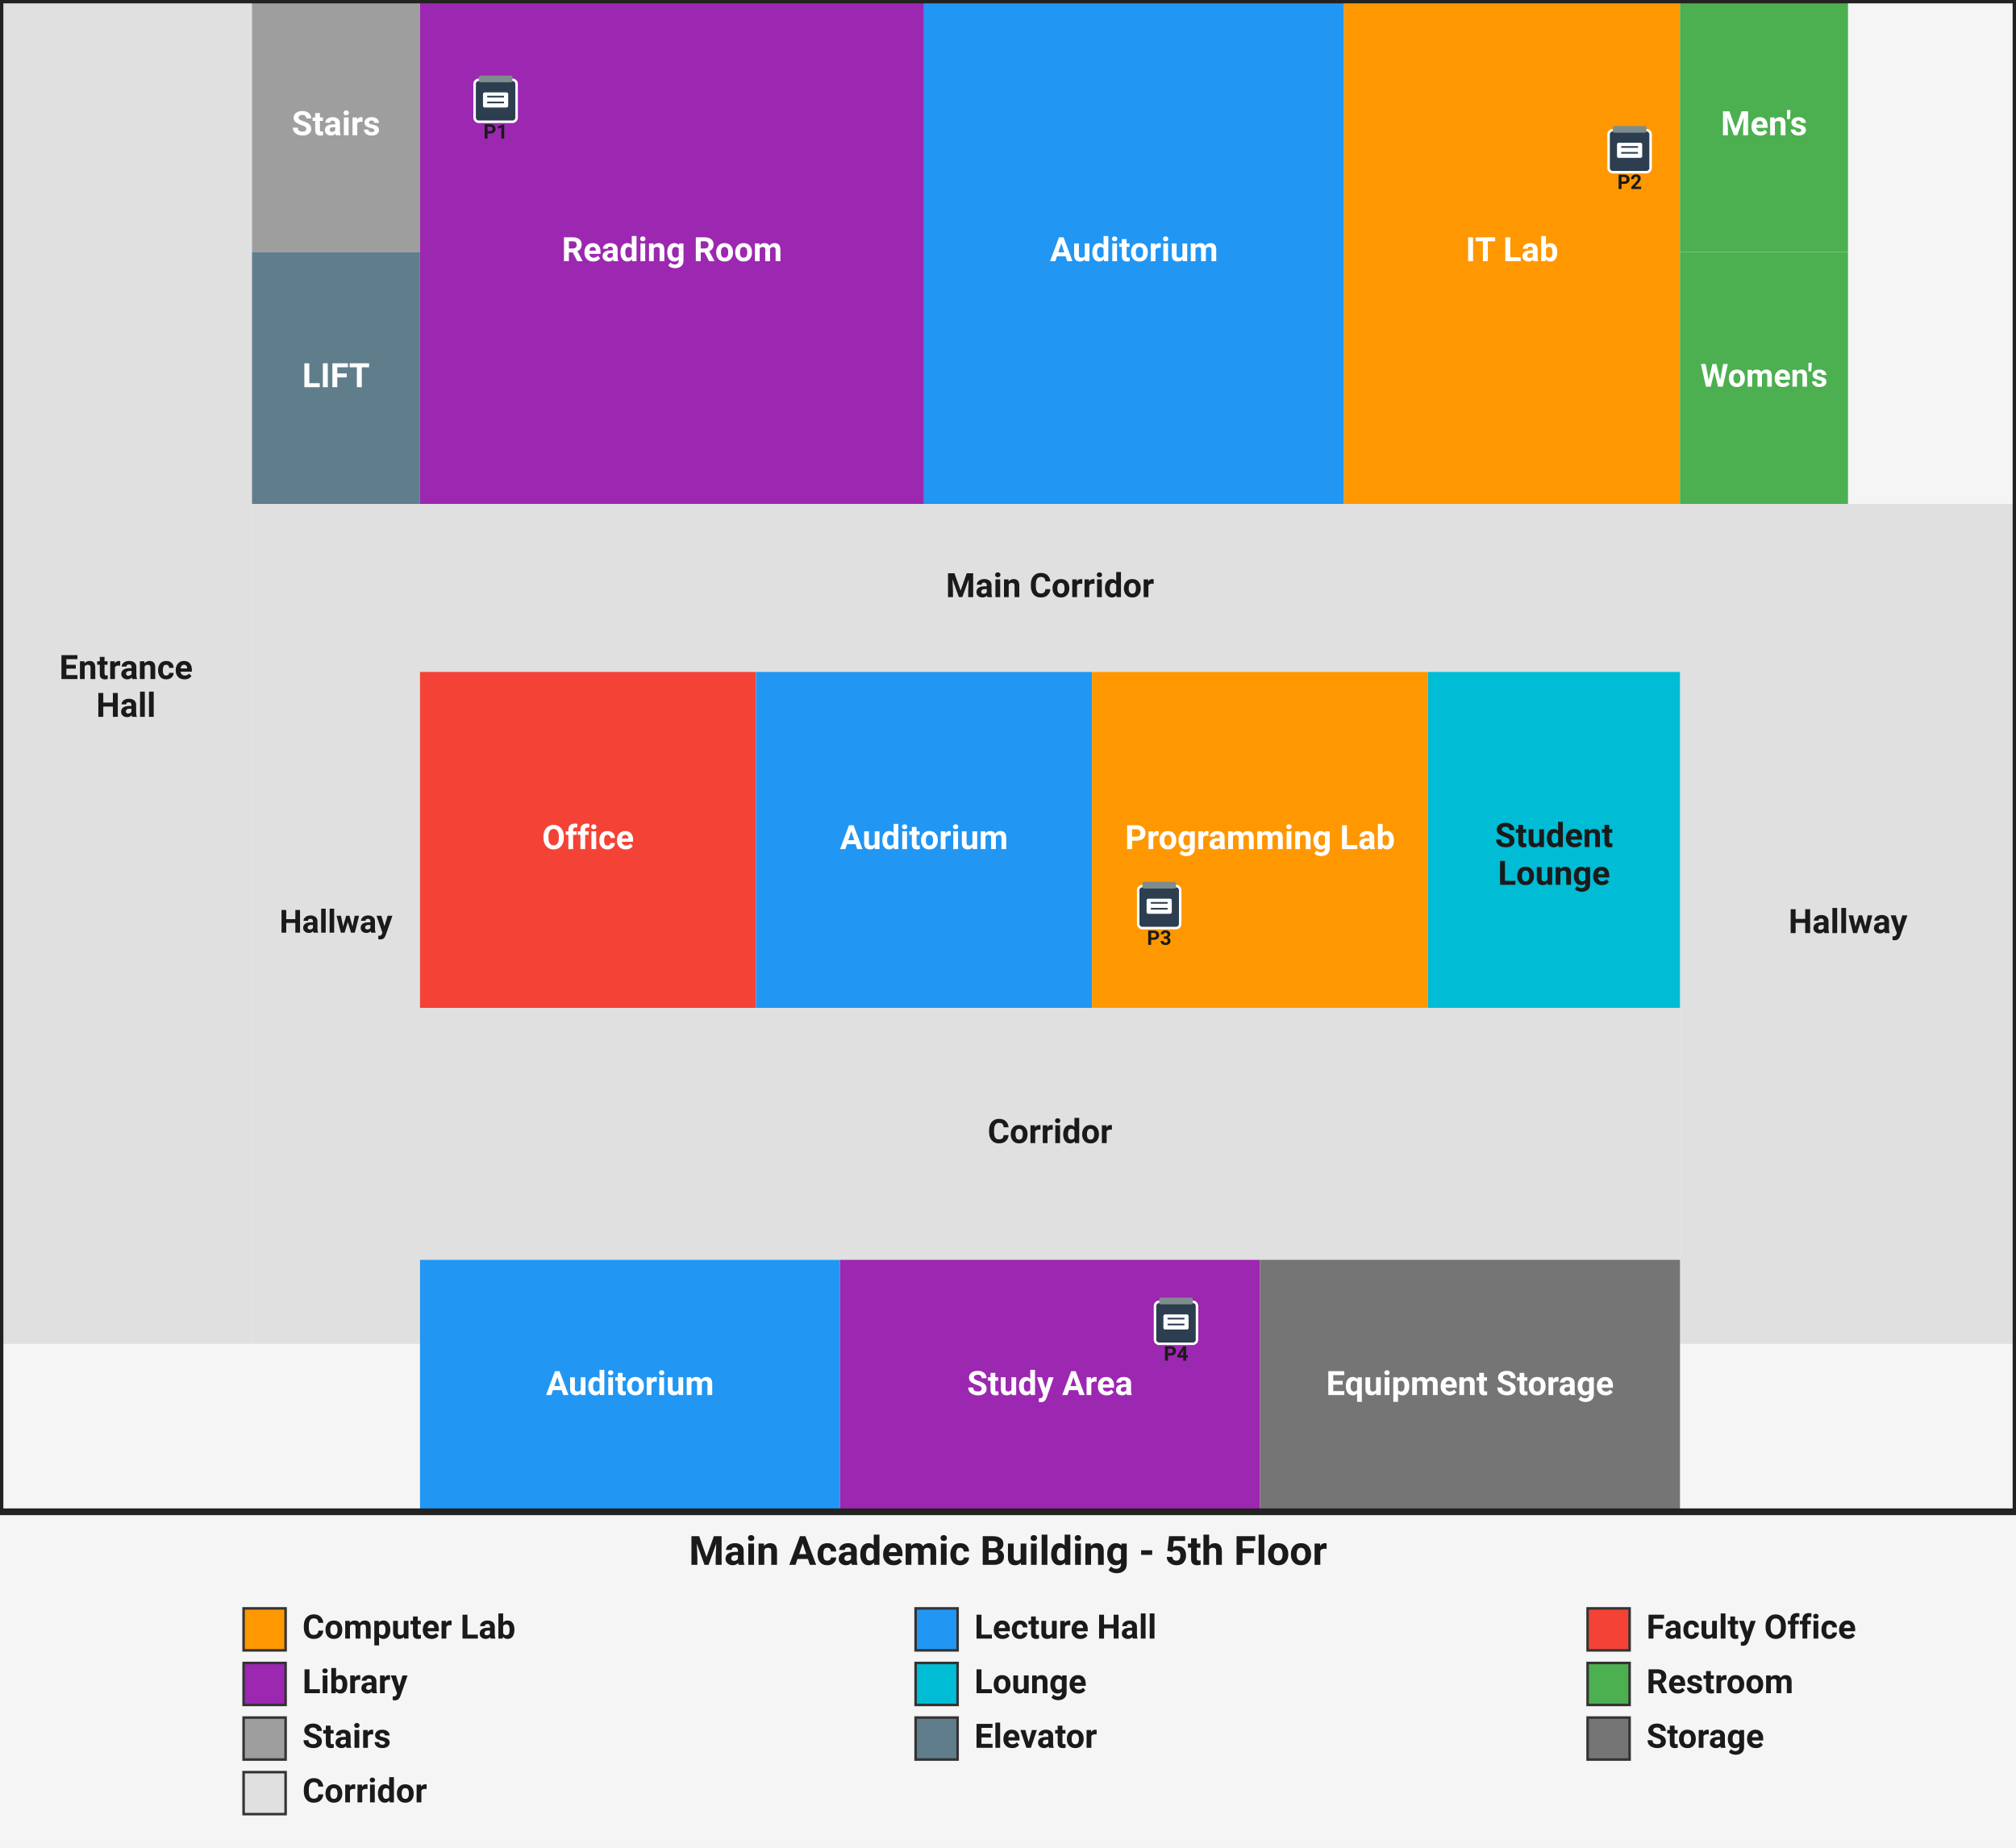
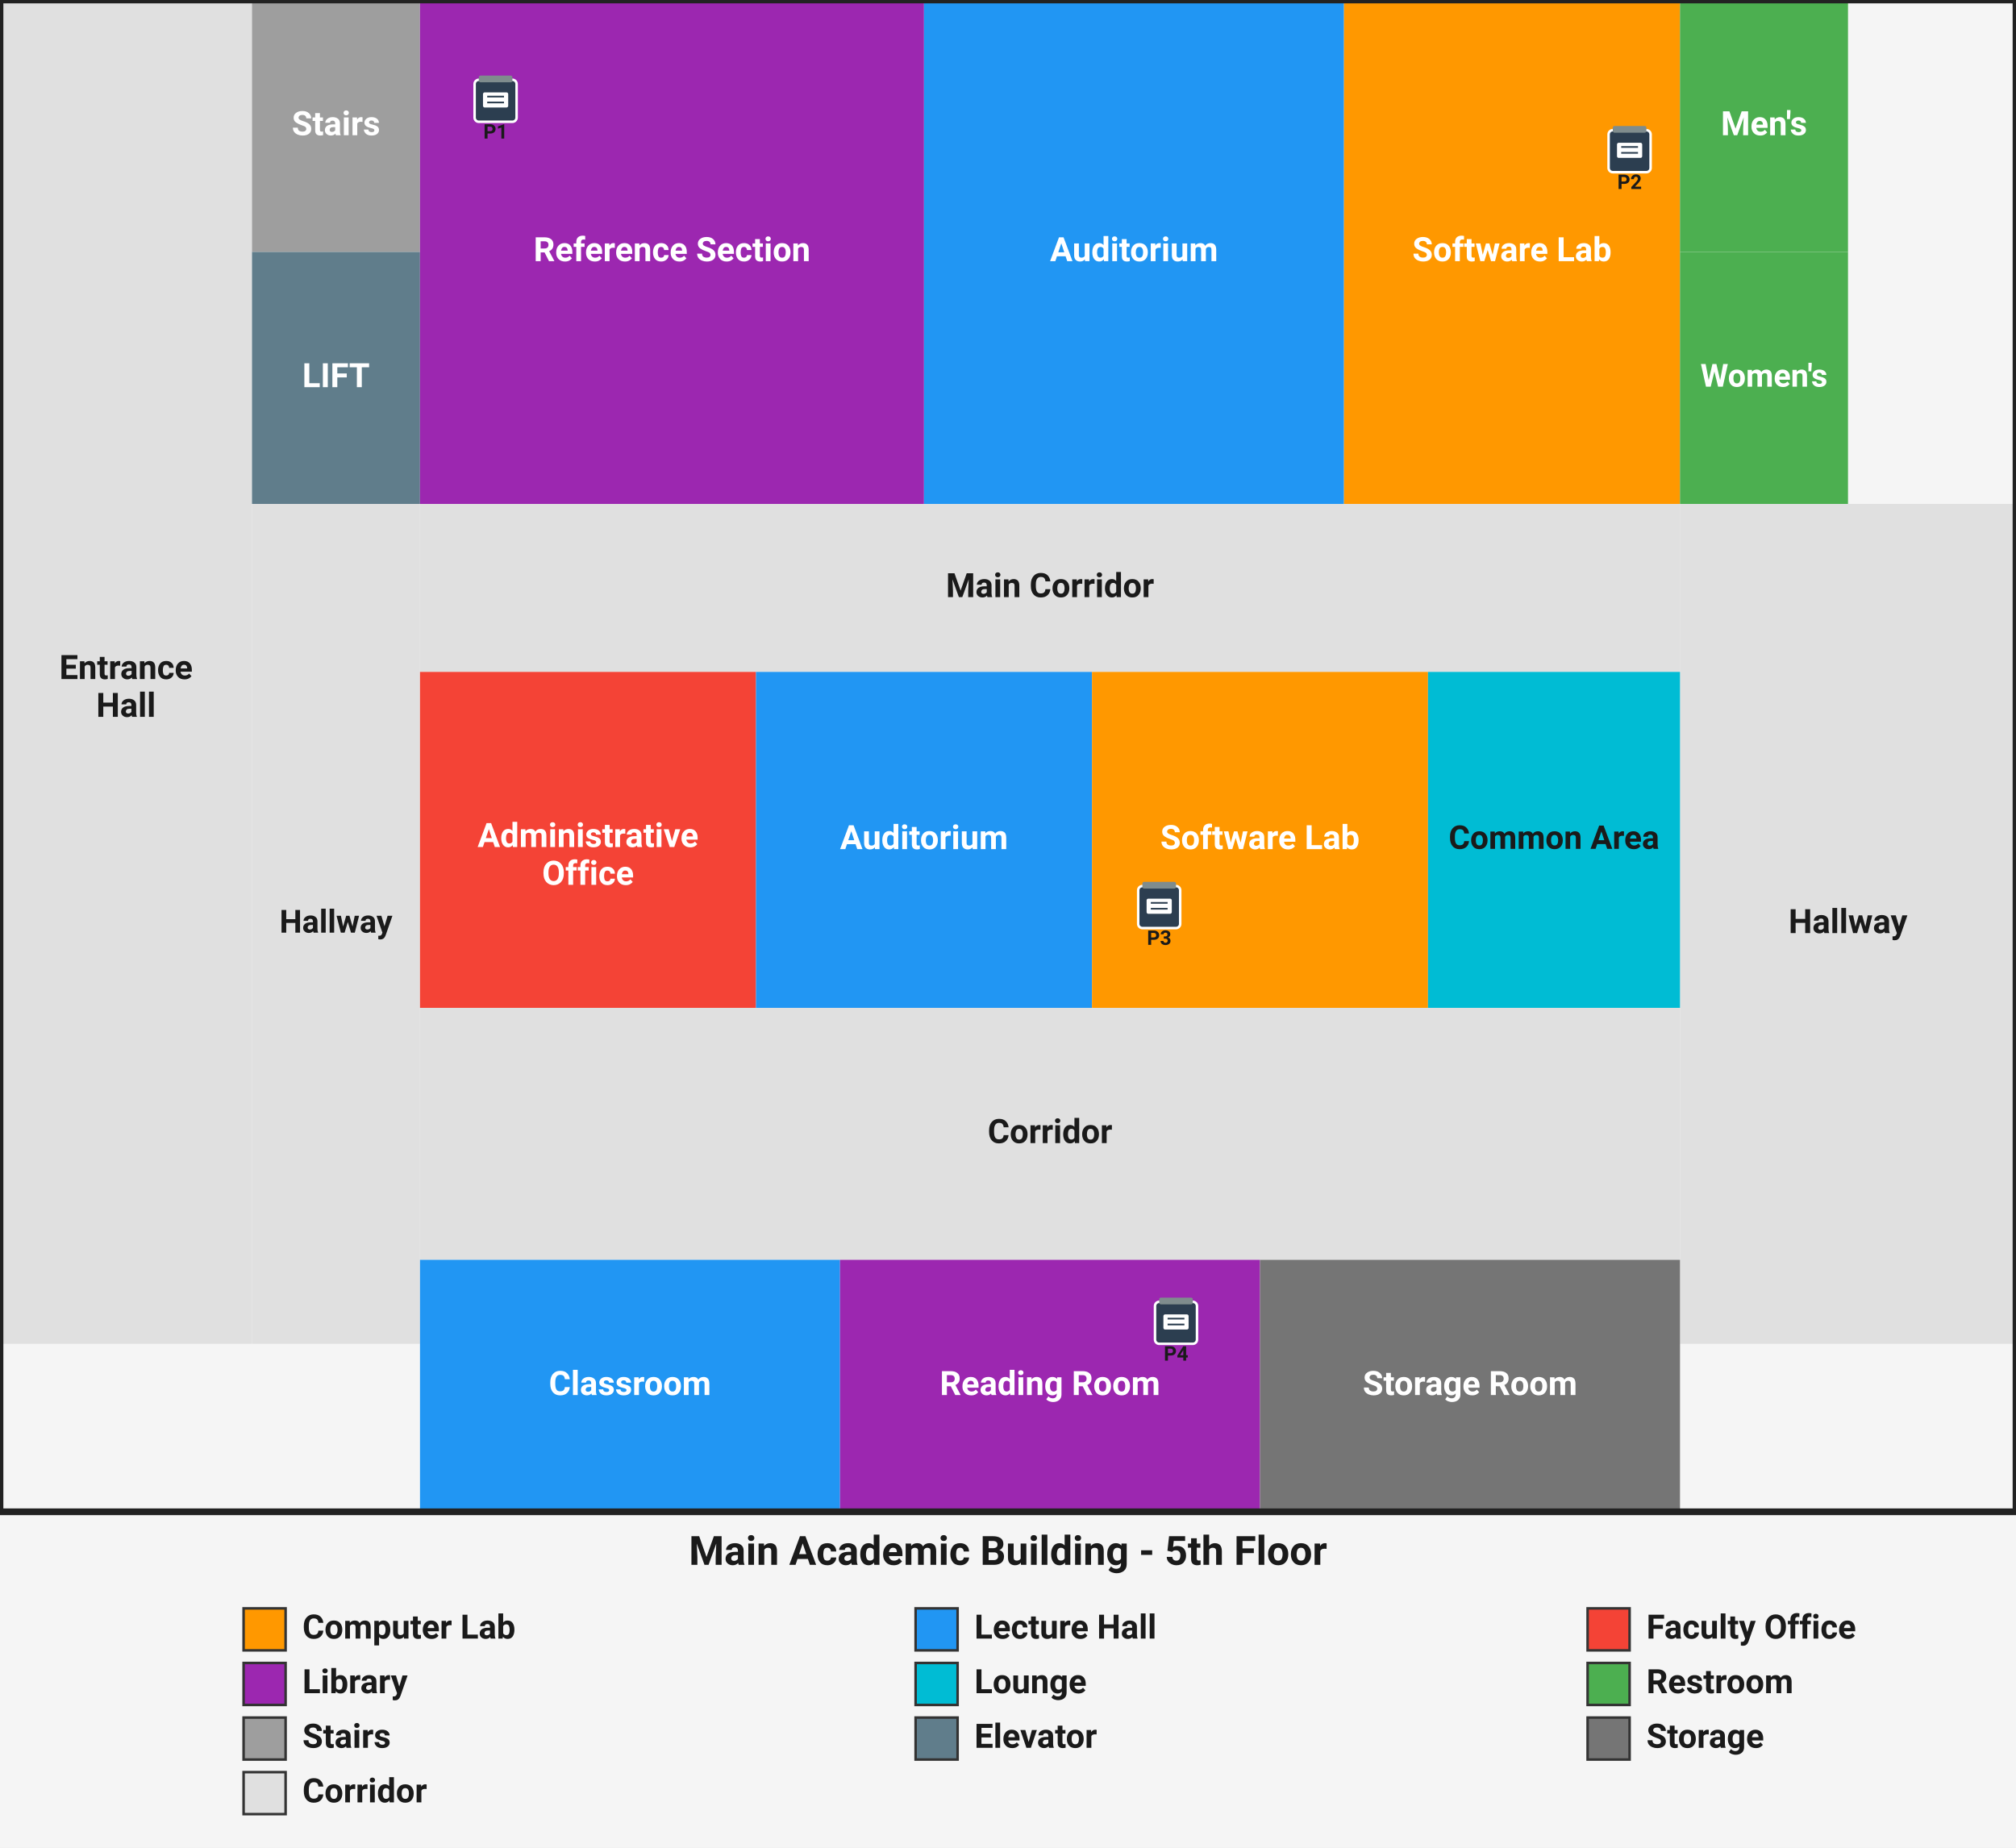
<svg xmlns="http://www.w3.org/2000/svg" viewBox="0 0 2400 2200" width="2400" height="2200" style="display:block; max-width:100%; height:auto;">
  <defs>
    <style>
      text { 
        -webkit-font-smoothing: antialiased;
        -moz-osx-font-smoothing: grayscale;
      }
    </style>
  </defs>
  <rect x="0" y="0" width="2400" height="2200" fill="#f5f5f5" />
  <rect x="0" y="0" width="300" height="1600" fill="#E0E0E0" stroke="none" />
  <g>
    <text x="150.0" y="797.5" font-family="Roboto,Segoe UI,Arial,sans-serif" font-size="40" font-weight="600" fill="#1a1a1a" text-anchor="middle" dominant-baseline="middle">
                  Entrance
                </text>
    <text x="150.0" y="842.5" font-family="Roboto,Segoe UI,Arial,sans-serif" font-size="40" font-weight="600" fill="#1a1a1a" text-anchor="middle" dominant-baseline="middle">
                  Hall
                </text>
  </g>
  <rect x="300" y="0" width="200" height="300" fill="#9E9E9E" stroke="none" />
  <text x="400.0" y="150.0" font-family="Roboto,Segoe UI,Arial,sans-serif" font-size="40" font-weight="600" fill="white" text-anchor="middle" dominant-baseline="middle">
              Stairs
            </text>
  <rect x="300" y="300" width="200" height="300" fill="#607D8B" stroke="none" />
  <text x="400.0" y="450.0" font-family="Roboto,Segoe UI,Arial,sans-serif" font-size="40" font-weight="600" fill="white" text-anchor="middle" dominant-baseline="middle">
              LIFT
            </text>
  <rect x="300" y="600" width="200" height="1000" fill="#E0E0E0" stroke="none" />
  <text x="400.0" y="1100.0" font-family="Roboto,Segoe UI,Arial,sans-serif" font-size="38" font-weight="600" fill="#1a1a1a" text-anchor="middle" dominant-baseline="middle">
              Hallway
            </text>
  <rect x="500" y="0" width="600" height="600" fill="#9C27B0" stroke="none" />
  <text x="800.0" y="300.0" font-family="Roboto,Segoe UI,Arial,sans-serif" font-size="40" font-weight="600" fill="white" text-anchor="middle" dominant-baseline="middle">
-               Reading Room
+               Reference Section
            </text>
  <rect x="1100" y="0" width="500" height="600" fill="#2196F3" stroke="none" />
  <text x="1350.0" y="300.0" font-family="Roboto,Segoe UI,Arial,sans-serif" font-size="40" font-weight="600" fill="white" text-anchor="middle" dominant-baseline="middle">
              Auditorium
            </text>
  <rect x="1600" y="0" width="400" height="600" fill="#FF9800" stroke="none" />
  <text x="1800.0" y="300.0" font-family="Roboto,Segoe UI,Arial,sans-serif" font-size="40" font-weight="600" fill="white" text-anchor="middle" dominant-baseline="middle">
-               IT Lab
+               Software Lab
            </text>
  <rect x="500" y="600" width="1500" height="200" fill="#E0E0E0" stroke="none" />
  <text x="1250.0" y="700.0" font-family="Roboto,Segoe UI,Arial,sans-serif" font-size="40" font-weight="600" fill="#1a1a1a" text-anchor="middle" dominant-baseline="middle">
              Main Corridor
            </text>
  <rect x="2000" y="0" width="200" height="300" fill="#4CAF50" stroke="none" />
  <text x="2100.0" y="150.0" font-family="Roboto,Segoe UI,Arial,sans-serif" font-size="40" font-weight="600" fill="white" text-anchor="middle" dominant-baseline="middle">
              Men's
            </text>
  <rect x="2000" y="300" width="200" height="300" fill="#4CAF50" stroke="none" />
  <text x="2100.0" y="450.0" font-family="Roboto,Segoe UI,Arial,sans-serif" font-size="38" font-weight="600" fill="white" text-anchor="middle" dominant-baseline="middle">
              Women's
            </text>
  <rect x="2000" y="600" width="400" height="1000" fill="#E0E0E0" stroke="none" />
  <text x="2200.0" y="1100.0" font-family="Roboto,Segoe UI,Arial,sans-serif" font-size="40" font-weight="600" fill="#1a1a1a" text-anchor="middle" dominant-baseline="middle">
              Hallway
            </text>
  <rect x="500" y="800" width="400" height="400" fill="#F44336" stroke="none" />
-   <text x="700.0" y="1000.0" font-family="Roboto,Segoe UI,Arial,sans-serif" font-size="40" font-weight="600" fill="white" text-anchor="middle" dominant-baseline="middle">
-               Office
-             </text>
+   <g>
+     <text x="700.0" y="997.5" font-family="Roboto,Segoe UI,Arial,sans-serif" font-size="40" font-weight="600" fill="white" text-anchor="middle" dominant-baseline="middle">
+                   Administrative
+                 </text>
+     <text x="700.0" y="1042.5" font-family="Roboto,Segoe UI,Arial,sans-serif" font-size="40" font-weight="600" fill="white" text-anchor="middle" dominant-baseline="middle">
+                   Office
+                 </text>
+   </g>
  <rect x="900" y="800" width="400" height="400" fill="#2196F3" stroke="none" />
  <text x="1100.0" y="1000.0" font-family="Roboto,Segoe UI,Arial,sans-serif" font-size="40" font-weight="600" fill="white" text-anchor="middle" dominant-baseline="middle">
              Auditorium
            </text>
  <rect x="1300" y="800" width="400" height="400" fill="#FF9800" stroke="none" />
  <text x="1500.0" y="1000.0" font-family="Roboto,Segoe UI,Arial,sans-serif" font-size="40" font-weight="600" fill="white" text-anchor="middle" dominant-baseline="middle">
-               Programming Lab
+               Software Lab
            </text>
  <rect x="1700" y="800" width="300" height="400" fill="#00BCD4" stroke="none" />
-   <g>
-     <text x="1850.0" y="997.5" font-family="Roboto,Segoe UI,Arial,sans-serif" font-size="40" font-weight="600" fill="#1a1a1a" text-anchor="middle" dominant-baseline="middle">
-                   Student
-                 </text>
-     <text x="1850.0" y="1042.5" font-family="Roboto,Segoe UI,Arial,sans-serif" font-size="40" font-weight="600" fill="#1a1a1a" text-anchor="middle" dominant-baseline="middle">
-                   Lounge
-                 </text>
-   </g>
+   <text x="1850.0" y="1000.0" font-family="Roboto,Segoe UI,Arial,sans-serif" font-size="39" font-weight="600" fill="#1a1a1a" text-anchor="middle" dominant-baseline="middle">
+               Common Area
+             </text>
  <rect x="500" y="1200" width="1500" height="300" fill="#E0E0E0" stroke="none" />
  <text x="1250.0" y="1350.0" font-family="Roboto,Segoe UI,Arial,sans-serif" font-size="40" font-weight="600" fill="#1a1a1a" text-anchor="middle" dominant-baseline="middle">
              Corridor
            </text>
  <rect x="500" y="1500" width="500" height="300" fill="#2196F3" stroke="none" />
  <text x="750.0" y="1650.0" font-family="Roboto,Segoe UI,Arial,sans-serif" font-size="40" font-weight="600" fill="white" text-anchor="middle" dominant-baseline="middle">
-               Auditorium
+               Classroom
            </text>
  <rect x="1000" y="1500" width="500" height="300" fill="#9C27B0" stroke="none" />
  <text x="1250.0" y="1650.0" font-family="Roboto,Segoe UI,Arial,sans-serif" font-size="40" font-weight="600" fill="white" text-anchor="middle" dominant-baseline="middle">
-               Study Area
+               Reading Room
            </text>
  <rect x="1500" y="1500" width="500" height="300" fill="#757575" stroke="none" />
  <text x="1750.0" y="1650.0" font-family="Roboto,Segoe UI,Arial,sans-serif" font-size="40" font-weight="600" fill="white" text-anchor="middle" dominant-baseline="middle">
-               Equipment Storage
+               Storage Room
            </text>
  <rect x="565.0" y="95.0" width="50" height="50" fill="#2C3E50" stroke="#FFF" stroke-width="3" rx="5" />
  <rect x="570.0" y="90.0" width="40" height="8" fill="#7F8C8D" rx="2" />
  <rect x="575.0" y="110.0" width="30" height="18" fill="white" rx="2" />
  <line x1="580.0" y1="115.0" x2="600.0" y2="115.0" stroke="#2C3E50" stroke-width="2" />
  <line x1="580.0" y1="122.0" x2="600.0" y2="122.0" stroke="#2C3E50" stroke-width="2" />
  <text x="590.0" y="165.0" font-family="Roboto,Segoe UI,Arial,sans-serif" font-size="24" font-weight="700" fill="#1a1a1a" text-anchor="middle">
      P1
    </text>
  <rect x="1915.0" y="155.0" width="50" height="50" fill="#2C3E50" stroke="#FFF" stroke-width="3" rx="5" />
  <rect x="1920.0" y="150.0" width="40" height="8" fill="#7F8C8D" rx="2" />
  <rect x="1925.0" y="170.0" width="30" height="18" fill="white" rx="2" />
  <line x1="1930.0" y1="175.0" x2="1950.0" y2="175.0" stroke="#2C3E50" stroke-width="2" />
  <line x1="1930.0" y1="182.0" x2="1950.0" y2="182.0" stroke="#2C3E50" stroke-width="2" />
  <text x="1940.0" y="225.0" font-family="Roboto,Segoe UI,Arial,sans-serif" font-size="24" font-weight="700" fill="#1a1a1a" text-anchor="middle">
      P2
    </text>
  <rect x="1355.0" y="1055.0" width="50" height="50" fill="#2C3E50" stroke="#FFF" stroke-width="3" rx="5" />
  <rect x="1360.0" y="1050.0" width="40" height="8" fill="#7F8C8D" rx="2" />
  <rect x="1365.0" y="1070.0" width="30" height="18" fill="white" rx="2" />
  <line x1="1370.0" y1="1075.0" x2="1390.0" y2="1075.0" stroke="#2C3E50" stroke-width="2" />
  <line x1="1370.0" y1="1082.0" x2="1390.0" y2="1082.0" stroke="#2C3E50" stroke-width="2" />
  <text x="1380.0" y="1125.0" font-family="Roboto,Segoe UI,Arial,sans-serif" font-size="24" font-weight="700" fill="#1a1a1a" text-anchor="middle">
      P3
    </text>
  <rect x="1375.0" y="1550.0" width="50" height="50" fill="#2C3E50" stroke="#FFF" stroke-width="3" rx="5" />
  <rect x="1380.0" y="1545.0" width="40" height="8" fill="#7F8C8D" rx="2" />
  <rect x="1385.0" y="1565.0" width="30" height="18" fill="white" rx="2" />
  <line x1="1390.0" y1="1570.0" x2="1410.0" y2="1570.0" stroke="#2C3E50" stroke-width="2" />
  <line x1="1390.0" y1="1577.0" x2="1410.0" y2="1577.0" stroke="#2C3E50" stroke-width="2" />
  <text x="1400.0" y="1620.0" font-family="Roboto,Segoe UI,Arial,sans-serif" font-size="24" font-weight="700" fill="#1a1a1a" text-anchor="middle">
      P4
    </text>
  <rect x="0" y="0" width="2400" height="1800" fill="none" stroke="#222" stroke-width="8" />
  <text x="1200.0" y="1850" font-family="Roboto,Segoe UI,Arial,sans-serif" font-size="48" font-weight="700" fill="#1a1a1a" text-anchor="middle" dominant-baseline="middle">
          Main Academic Building - 5th Floor
        </text>
  <rect x="290.0" y="1915.0" width="50" height="50" fill="#FF9800" stroke="#333" stroke-width="3" />
  <text x="360.0" y="1940" font-family="Roboto,Segoe UI,Arial,sans-serif" font-size="40" font-weight="700" fill="#1a1a1a" text-anchor="start" dominant-baseline="middle">
          Computer Lab
        </text>
  <rect x="1090.0" y="1915.0" width="50" height="50" fill="#2196F3" stroke="#333" stroke-width="3" />
  <text x="1160.0" y="1940" font-family="Roboto,Segoe UI,Arial,sans-serif" font-size="40" font-weight="700" fill="#1a1a1a" text-anchor="start" dominant-baseline="middle">
          Lecture Hall
        </text>
  <rect x="1890.0" y="1915.0" width="50" height="50" fill="#F44336" stroke="#333" stroke-width="3" />
  <text x="1960.0" y="1940" font-family="Roboto,Segoe UI,Arial,sans-serif" font-size="40" font-weight="700" fill="#1a1a1a" text-anchor="start" dominant-baseline="middle">
          Faculty Office
        </text>
  <rect x="290.0" y="1980.0" width="50" height="50" fill="#9C27B0" stroke="#333" stroke-width="3" />
  <text x="360.0" y="2005" font-family="Roboto,Segoe UI,Arial,sans-serif" font-size="40" font-weight="700" fill="#1a1a1a" text-anchor="start" dominant-baseline="middle">
          Library
        </text>
  <rect x="1090.0" y="1980.0" width="50" height="50" fill="#00BCD4" stroke="#333" stroke-width="3" />
  <text x="1160.0" y="2005" font-family="Roboto,Segoe UI,Arial,sans-serif" font-size="40" font-weight="700" fill="#1a1a1a" text-anchor="start" dominant-baseline="middle">
          Lounge
        </text>
  <rect x="1890.0" y="1980.0" width="50" height="50" fill="#4CAF50" stroke="#333" stroke-width="3" />
  <text x="1960.0" y="2005" font-family="Roboto,Segoe UI,Arial,sans-serif" font-size="40" font-weight="700" fill="#1a1a1a" text-anchor="start" dominant-baseline="middle">
          Restroom
        </text>
  <rect x="290.0" y="2045.0" width="50" height="50" fill="#9E9E9E" stroke="#333" stroke-width="3" />
  <text x="360.0" y="2070" font-family="Roboto,Segoe UI,Arial,sans-serif" font-size="40" font-weight="700" fill="#1a1a1a" text-anchor="start" dominant-baseline="middle">
          Stairs
        </text>
  <rect x="1090.0" y="2045.0" width="50" height="50" fill="#607D8B" stroke="#333" stroke-width="3" />
  <text x="1160.0" y="2070" font-family="Roboto,Segoe UI,Arial,sans-serif" font-size="40" font-weight="700" fill="#1a1a1a" text-anchor="start" dominant-baseline="middle">
          Elevator
        </text>
  <rect x="1890.0" y="2045.0" width="50" height="50" fill="#757575" stroke="#333" stroke-width="3" />
  <text x="1960.0" y="2070" font-family="Roboto,Segoe UI,Arial,sans-serif" font-size="40" font-weight="700" fill="#1a1a1a" text-anchor="start" dominant-baseline="middle">
          Storage
        </text>
  <rect x="290.0" y="2110.0" width="50" height="50" fill="#E0E0E0" stroke="#333" stroke-width="3" />
  <text x="360.0" y="2135" font-family="Roboto,Segoe UI,Arial,sans-serif" font-size="40" font-weight="700" fill="#1a1a1a" text-anchor="start" dominant-baseline="middle">
          Corridor
        </text>
</svg>
